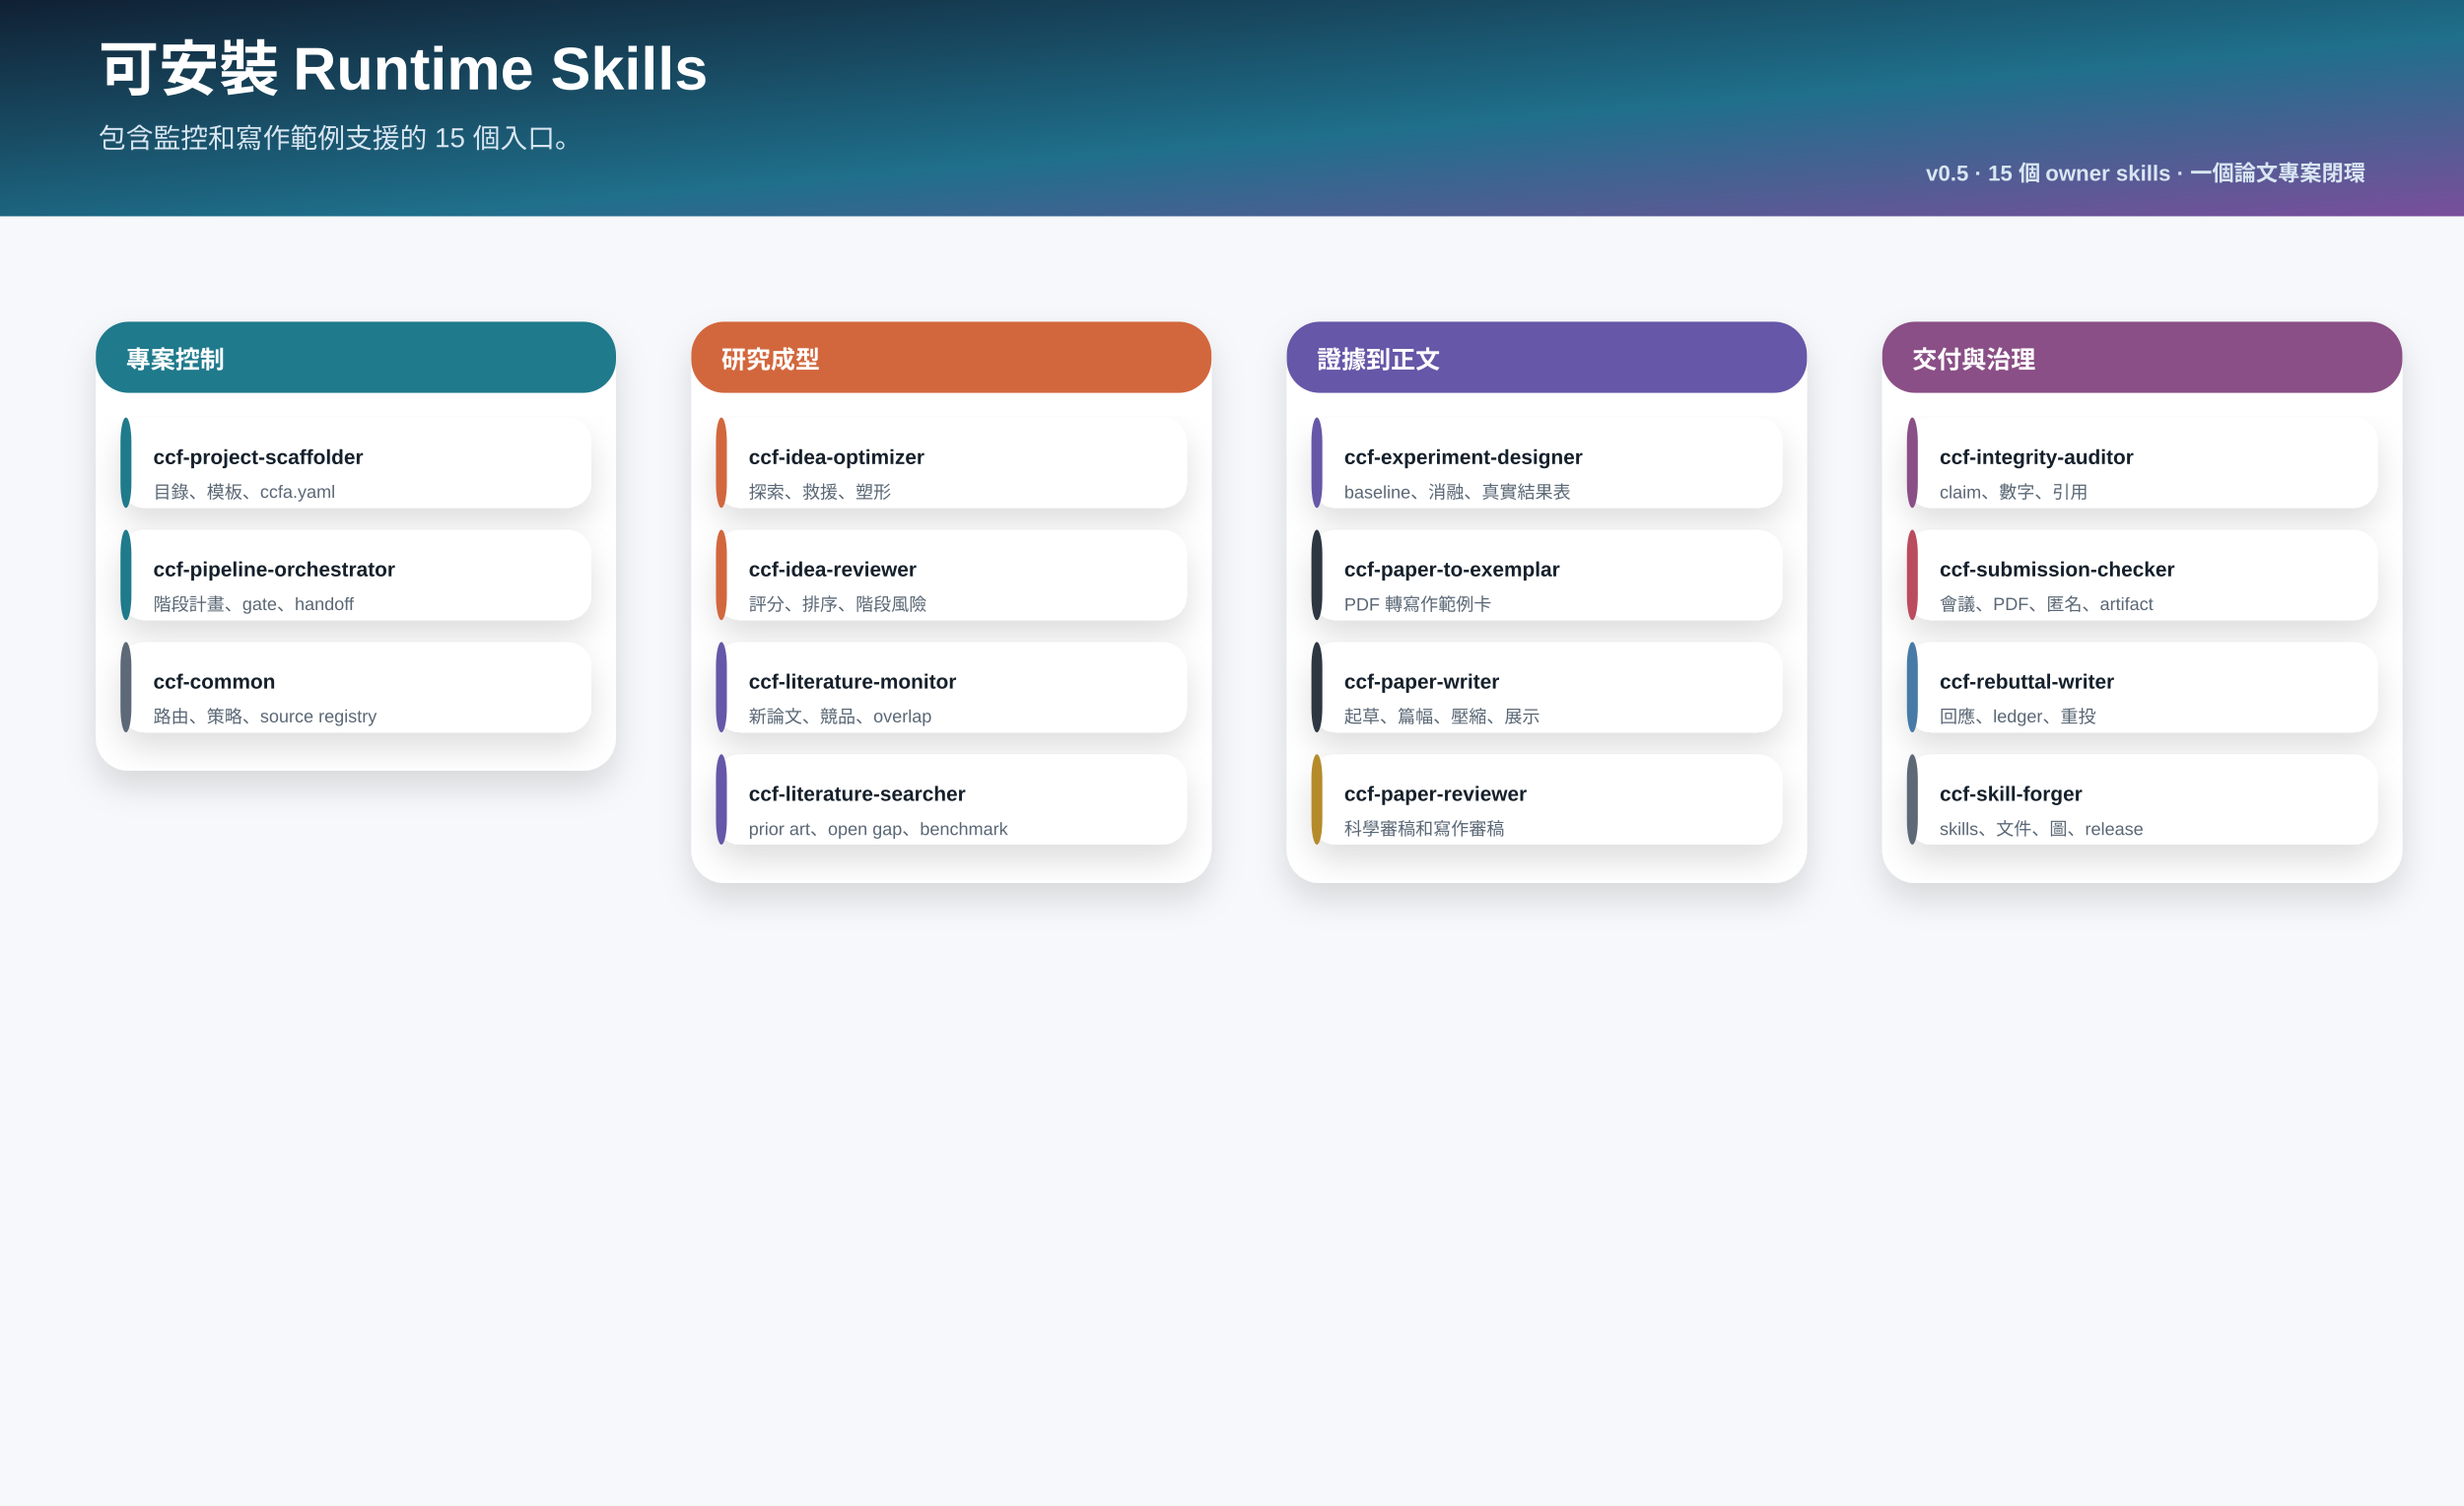
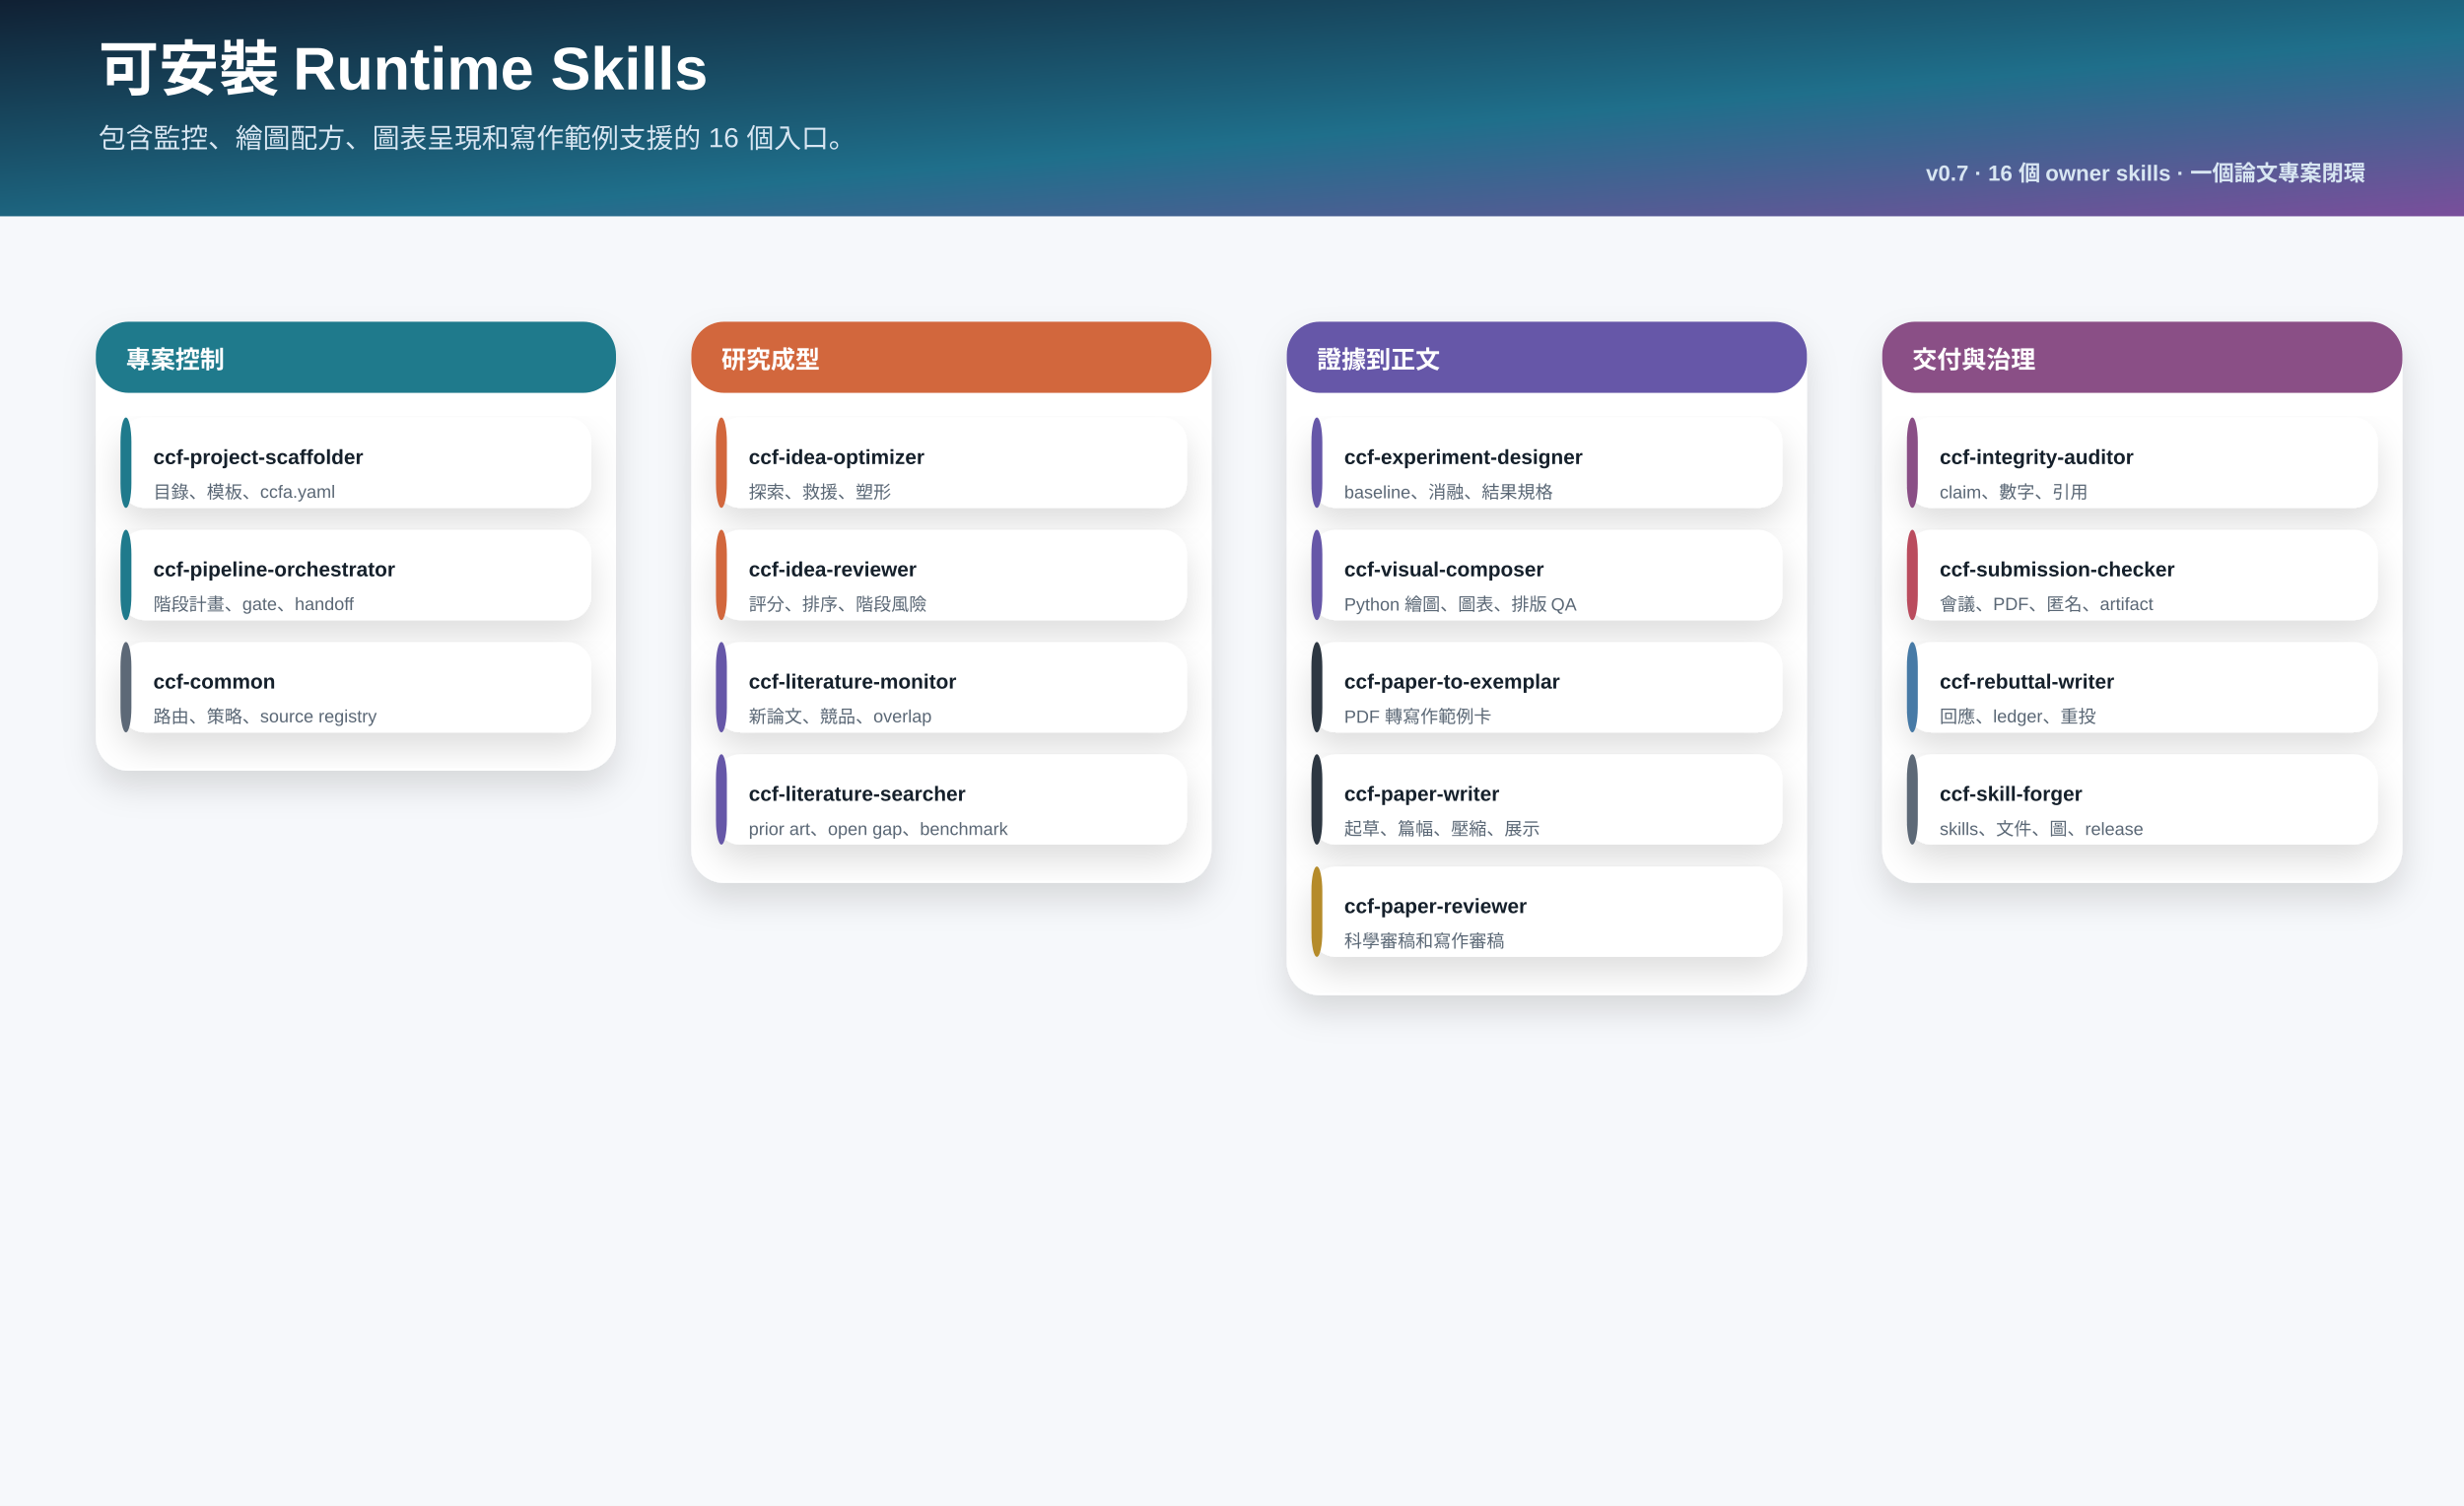
<svg xmlns="http://www.w3.org/2000/svg" width="1800" height="1100" viewBox="0 0 1800 1100">
  <defs>
    <linearGradient id="header" x1="0" y1="0" x2="1" y2="1">
      <stop offset="0" stop-color="#102033" />
      <stop offset="0.58" stop-color="#1F6F8B" />
      <stop offset="1" stop-color="#7A4E9B" />
    </linearGradient>
    <filter id="shadow" x="-20%" y="-20%" width="140%" height="160%">
      <feDropShadow dx="0" dy="12" stdDeviation="12" flood-color="#0B1826" flood-opacity="0.13" />
    </filter>
    <marker id="arrow" markerWidth="13" markerHeight="13" refX="11" refY="6.5" orient="auto">
      <path d="M2,2 L11,6.5 L2,11 Z" fill="#7B8794" />
    </marker>
  </defs>
  <style>text{font-family:Microsoft JhengHei, Segoe UI, Arial, sans-serif;dominant-baseline:auto} .mono{font-family:Consolas,Menlo,monospace}</style>
  <rect x="0" y="0" width="1800" height="1100" rx="0" fill="#F6F8FB" stroke="none" stroke-width="2" />
  <rect x="0" y="0" width="1800" height="158" rx="0" fill="url(#header)" stroke="none" stroke-width="2" />
  <text x="72" y="66" font-size="44" font-weight="850" fill="#FFFFFF" text-anchor="start">可安裝 Runtime Skills</text>
-   <text x="72" y="108" font-size="20" font-weight="500" fill="#D8E6F2" text-anchor="start">包含監控和寫作範例支援的 15 個入口。</text>
-   <text x="1728" y="132" font-size="16" font-weight="650" fill="#D8E6F2" text-anchor="end">v0.5 · 15 個 owner skills · 一個論文專案閉環</text>
+   <text x="72" y="108" font-size="20" font-weight="500" fill="#D8E6F2" text-anchor="start">包含監控、繪圖配方、圖表呈現和寫作範例支援的 16 個入口。</text>
+   <text x="1728" y="132" font-size="16" font-weight="650" fill="#D8E6F2" text-anchor="end">v0.7 · 16 個 owner skills · 一個論文專案閉環</text>
  <rect x="70" y="235" width="380" height="328" rx="24" fill="#FFFFFF" stroke="none" stroke-width="2" filter="url(#shadow)" />
  <rect x="70" y="235" width="380" height="52" rx="24" fill="#1F7A8C" stroke="none" stroke-width="2" />
  <text x="92" y="269" font-size="18" font-weight="820" fill="#FFFFFF" text-anchor="start">專案控制</text>
  <rect x="88" y="305" width="344" height="66" rx="18" fill="#FFFFFF" stroke="none" stroke-width="2" filter="url(#shadow)" />
  <rect x="88" y="305" width="8" height="66" rx="18" fill="#1F7A8C" stroke="none" stroke-width="2" />
  <text x="112" y="339" font-size="15" font-weight="820" fill="#15202B" text-anchor="start">ccf-project-scaffolder</text>
  <text x="112" y="364" font-size="13" font-weight="520" fill="#5A6775" text-anchor="start">目錄、模板、ccfa.yaml</text>
  <rect x="88" y="387" width="344" height="66" rx="18" fill="#FFFFFF" stroke="none" stroke-width="2" filter="url(#shadow)" />
  <rect x="88" y="387" width="8" height="66" rx="18" fill="#1F7A8C" stroke="none" stroke-width="2" />
  <text x="112" y="421" font-size="15" font-weight="820" fill="#15202B" text-anchor="start">ccf-pipeline-orchestrator</text>
  <text x="112" y="446" font-size="13" font-weight="520" fill="#5A6775" text-anchor="start">階段計畫、gate、handoff</text>
  <rect x="88" y="469" width="344" height="66" rx="18" fill="#FFFFFF" stroke="none" stroke-width="2" filter="url(#shadow)" />
  <rect x="88" y="469" width="8" height="66" rx="18" fill="#5D6977" stroke="none" stroke-width="2" />
  <text x="112" y="503" font-size="15" font-weight="820" fill="#15202B" text-anchor="start">ccf-common</text>
  <text x="112" y="528" font-size="13" font-weight="520" fill="#5A6775" text-anchor="start">路由、策略、source registry</text>
  <rect x="505" y="235" width="380" height="410" rx="24" fill="#FFFFFF" stroke="none" stroke-width="2" filter="url(#shadow)" />
  <rect x="505" y="235" width="380" height="52" rx="24" fill="#D2673D" stroke="none" stroke-width="2" />
  <text x="527" y="269" font-size="18" font-weight="820" fill="#FFFFFF" text-anchor="start">研究成型</text>
  <rect x="523" y="305" width="344" height="66" rx="18" fill="#FFFFFF" stroke="none" stroke-width="2" filter="url(#shadow)" />
  <rect x="523" y="305" width="8" height="66" rx="18" fill="#D2673D" stroke="none" stroke-width="2" />
  <text x="547" y="339" font-size="15" font-weight="820" fill="#15202B" text-anchor="start">ccf-idea-optimizer</text>
  <text x="547" y="364" font-size="13" font-weight="520" fill="#5A6775" text-anchor="start">探索、救援、塑形</text>
  <rect x="523" y="387" width="344" height="66" rx="18" fill="#FFFFFF" stroke="none" stroke-width="2" filter="url(#shadow)" />
  <rect x="523" y="387" width="8" height="66" rx="18" fill="#D2673D" stroke="none" stroke-width="2" />
  <text x="547" y="421" font-size="15" font-weight="820" fill="#15202B" text-anchor="start">ccf-idea-reviewer</text>
  <text x="547" y="446" font-size="13" font-weight="520" fill="#5A6775" text-anchor="start">評分、排序、階段風險</text>
  <rect x="523" y="469" width="344" height="66" rx="18" fill="#FFFFFF" stroke="none" stroke-width="2" filter="url(#shadow)" />
  <rect x="523" y="469" width="8" height="66" rx="18" fill="#6657A8" stroke="none" stroke-width="2" />
  <text x="547" y="503" font-size="15" font-weight="820" fill="#15202B" text-anchor="start">ccf-literature-monitor</text>
  <text x="547" y="528" font-size="13" font-weight="520" fill="#5A6775" text-anchor="start">新論文、競品、overlap</text>
  <rect x="523" y="551" width="344" height="66" rx="18" fill="#FFFFFF" stroke="none" stroke-width="2" filter="url(#shadow)" />
  <rect x="523" y="551" width="8" height="66" rx="18" fill="#6657A8" stroke="none" stroke-width="2" />
  <text x="547" y="585" font-size="15" font-weight="820" fill="#15202B" text-anchor="start">ccf-literature-searcher</text>
  <text x="547" y="610" font-size="13" font-weight="520" fill="#5A6775" text-anchor="start">prior art、open gap、benchmark</text>
-   <rect x="940" y="235" width="380" height="410" rx="24" fill="#FFFFFF" stroke="none" stroke-width="2" filter="url(#shadow)" />
+   <rect x="940" y="235" width="380" height="492" rx="24" fill="#FFFFFF" stroke="none" stroke-width="2" filter="url(#shadow)" />
  <rect x="940" y="235" width="380" height="52" rx="24" fill="#6657A8" stroke="none" stroke-width="2" />
  <text x="962" y="269" font-size="18" font-weight="820" fill="#FFFFFF" text-anchor="start">證據到正文</text>
  <rect x="958" y="305" width="344" height="66" rx="18" fill="#FFFFFF" stroke="none" stroke-width="2" filter="url(#shadow)" />
  <rect x="958" y="305" width="8" height="66" rx="18" fill="#6657A8" stroke="none" stroke-width="2" />
  <text x="982" y="339" font-size="15" font-weight="820" fill="#15202B" text-anchor="start">ccf-experiment-designer</text>
-   <text x="982" y="364" font-size="13" font-weight="520" fill="#5A6775" text-anchor="start">baseline、消融、真實結果表</text>
+   <text x="982" y="364" font-size="13" font-weight="520" fill="#5A6775" text-anchor="start">baseline、消融、結果規格</text>
  <rect x="958" y="387" width="344" height="66" rx="18" fill="#FFFFFF" stroke="none" stroke-width="2" filter="url(#shadow)" />
-   <rect x="958" y="387" width="8" height="66" rx="18" fill="#2D3742" stroke="none" stroke-width="2" />
-   <text x="982" y="421" font-size="15" font-weight="820" fill="#15202B" text-anchor="start">ccf-paper-to-exemplar</text>
-   <text x="982" y="446" font-size="13" font-weight="520" fill="#5A6775" text-anchor="start">PDF 轉寫作範例卡</text>
+   <rect x="958" y="387" width="8" height="66" rx="18" fill="#6657A8" stroke="none" stroke-width="2" />
+   <text x="982" y="421" font-size="15" font-weight="820" fill="#15202B" text-anchor="start">ccf-visual-composer</text>
+   <text x="982" y="446" font-size="13" font-weight="520" fill="#5A6775" text-anchor="start">Python 繪圖、圖表、排版 QA</text>
  <rect x="958" y="469" width="344" height="66" rx="18" fill="#FFFFFF" stroke="none" stroke-width="2" filter="url(#shadow)" />
  <rect x="958" y="469" width="8" height="66" rx="18" fill="#2D3742" stroke="none" stroke-width="2" />
-   <text x="982" y="503" font-size="15" font-weight="820" fill="#15202B" text-anchor="start">ccf-paper-writer</text>
-   <text x="982" y="528" font-size="13" font-weight="520" fill="#5A6775" text-anchor="start">起草、篇幅、壓縮、展示</text>
+   <text x="982" y="503" font-size="15" font-weight="820" fill="#15202B" text-anchor="start">ccf-paper-to-exemplar</text>
+   <text x="982" y="528" font-size="13" font-weight="520" fill="#5A6775" text-anchor="start">PDF 轉寫作範例卡</text>
  <rect x="958" y="551" width="344" height="66" rx="18" fill="#FFFFFF" stroke="none" stroke-width="2" filter="url(#shadow)" />
-   <rect x="958" y="551" width="8" height="66" rx="18" fill="#B58B2A" stroke="none" stroke-width="2" />
-   <text x="982" y="585" font-size="15" font-weight="820" fill="#15202B" text-anchor="start">ccf-paper-reviewer</text>
-   <text x="982" y="610" font-size="13" font-weight="520" fill="#5A6775" text-anchor="start">科學審稿和寫作審稿</text>
+   <rect x="958" y="551" width="8" height="66" rx="18" fill="#2D3742" stroke="none" stroke-width="2" />
+   <text x="982" y="585" font-size="15" font-weight="820" fill="#15202B" text-anchor="start">ccf-paper-writer</text>
+   <text x="982" y="610" font-size="13" font-weight="520" fill="#5A6775" text-anchor="start">起草、篇幅、壓縮、展示</text>
+   <rect x="958" y="633" width="344" height="66" rx="18" fill="#FFFFFF" stroke="none" stroke-width="2" filter="url(#shadow)" />
+   <rect x="958" y="633" width="8" height="66" rx="18" fill="#B58B2A" stroke="none" stroke-width="2" />
+   <text x="982" y="667" font-size="15" font-weight="820" fill="#15202B" text-anchor="start">ccf-paper-reviewer</text>
+   <text x="982" y="692" font-size="13" font-weight="520" fill="#5A6775" text-anchor="start">科學審稿和寫作審稿</text>
  <rect x="1375" y="235" width="380" height="410" rx="24" fill="#FFFFFF" stroke="none" stroke-width="2" filter="url(#shadow)" />
  <rect x="1375" y="235" width="380" height="52" rx="24" fill="#8A4F86" stroke="none" stroke-width="2" />
  <text x="1397" y="269" font-size="18" font-weight="820" fill="#FFFFFF" text-anchor="start">交付與治理</text>
  <rect x="1393" y="305" width="344" height="66" rx="18" fill="#FFFFFF" stroke="none" stroke-width="2" filter="url(#shadow)" />
  <rect x="1393" y="305" width="8" height="66" rx="18" fill="#8A4F86" stroke="none" stroke-width="2" />
  <text x="1417" y="339" font-size="15" font-weight="820" fill="#15202B" text-anchor="start">ccf-integrity-auditor</text>
  <text x="1417" y="364" font-size="13" font-weight="520" fill="#5A6775" text-anchor="start">claim、數字、引用</text>
  <rect x="1393" y="387" width="344" height="66" rx="18" fill="#FFFFFF" stroke="none" stroke-width="2" filter="url(#shadow)" />
  <rect x="1393" y="387" width="8" height="66" rx="18" fill="#BA4C5E" stroke="none" stroke-width="2" />
  <text x="1417" y="421" font-size="15" font-weight="820" fill="#15202B" text-anchor="start">ccf-submission-checker</text>
  <text x="1417" y="446" font-size="13" font-weight="520" fill="#5A6775" text-anchor="start">會議、PDF、匿名、artifact</text>
  <rect x="1393" y="469" width="344" height="66" rx="18" fill="#FFFFFF" stroke="none" stroke-width="2" filter="url(#shadow)" />
  <rect x="1393" y="469" width="8" height="66" rx="18" fill="#477AA6" stroke="none" stroke-width="2" />
  <text x="1417" y="503" font-size="15" font-weight="820" fill="#15202B" text-anchor="start">ccf-rebuttal-writer</text>
  <text x="1417" y="528" font-size="13" font-weight="520" fill="#5A6775" text-anchor="start">回應、ledger、重投</text>
  <rect x="1393" y="551" width="344" height="66" rx="18" fill="#FFFFFF" stroke="none" stroke-width="2" filter="url(#shadow)" />
  <rect x="1393" y="551" width="8" height="66" rx="18" fill="#5D6977" stroke="none" stroke-width="2" />
  <text x="1417" y="585" font-size="15" font-weight="820" fill="#15202B" text-anchor="start">ccf-skill-forger</text>
  <text x="1417" y="610" font-size="13" font-weight="520" fill="#5A6775" text-anchor="start">skills、文件、圖、release</text>
</svg>
